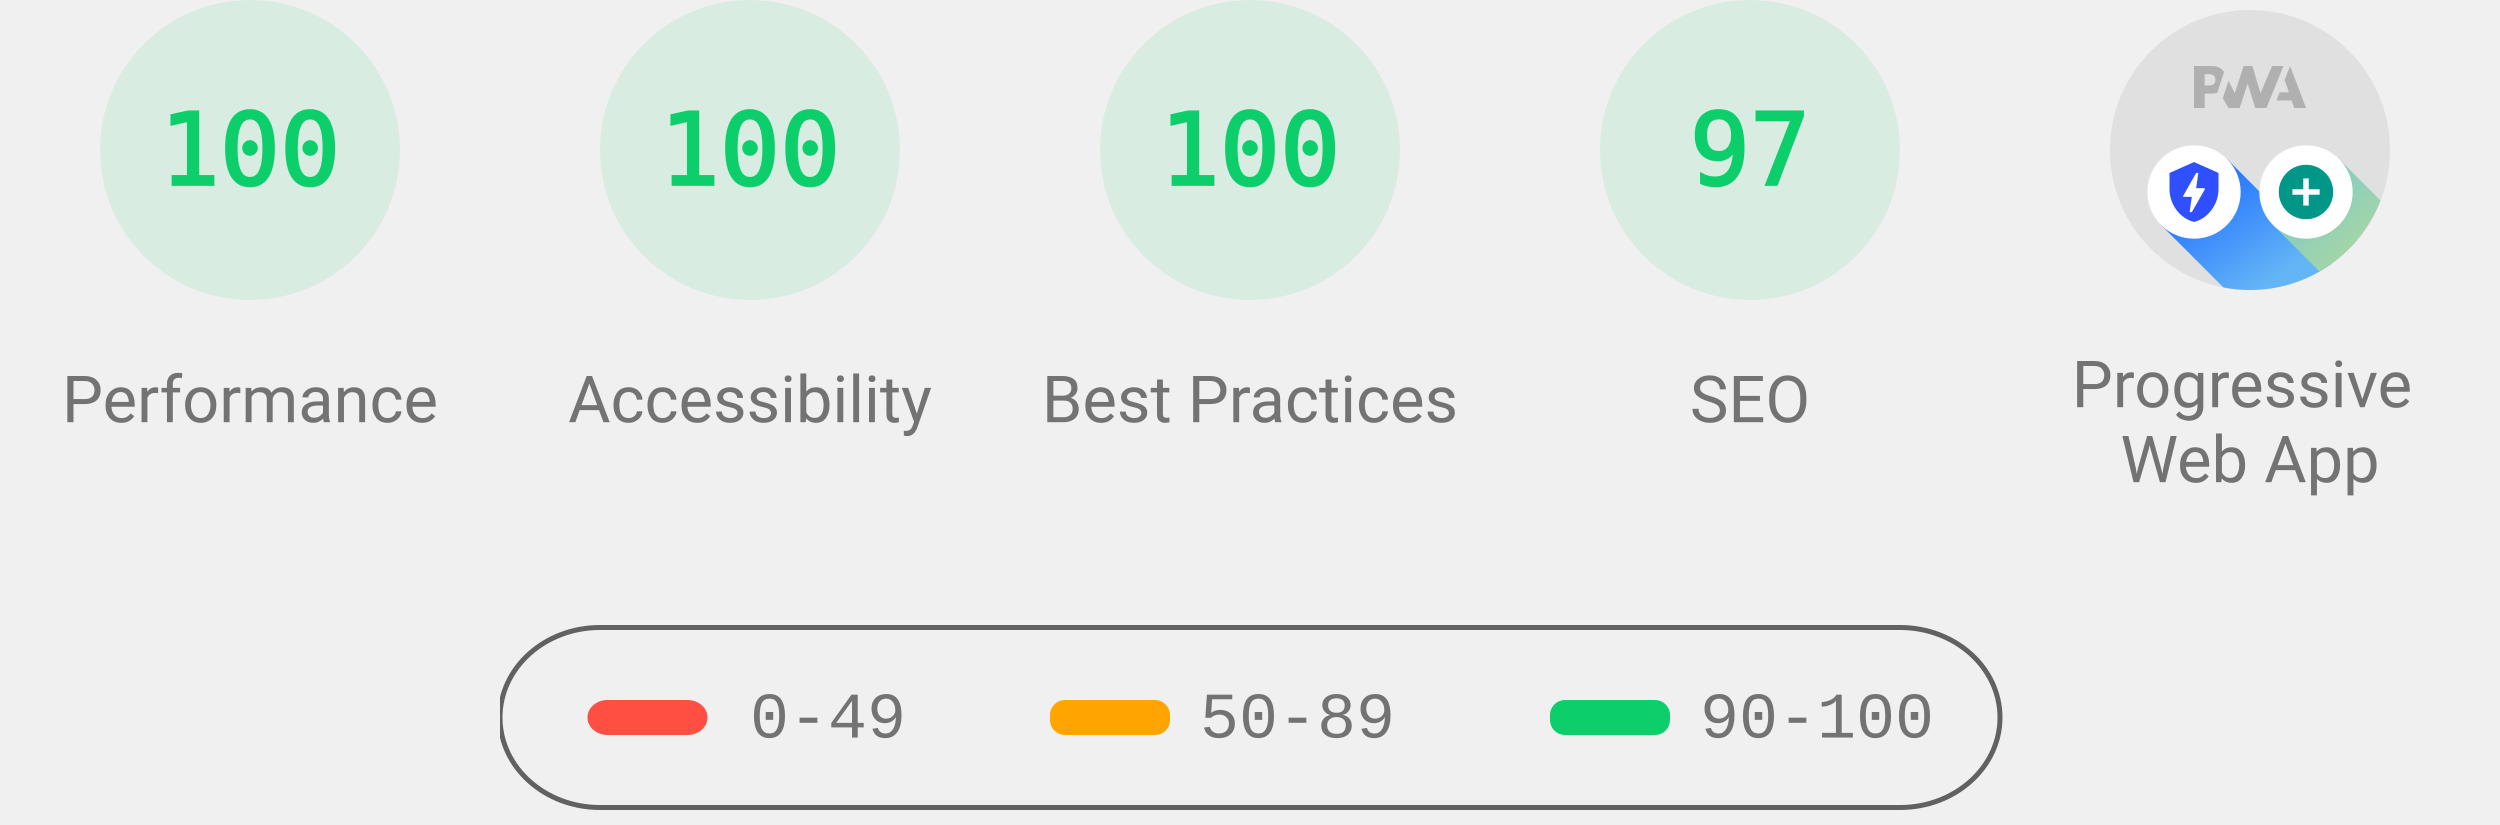
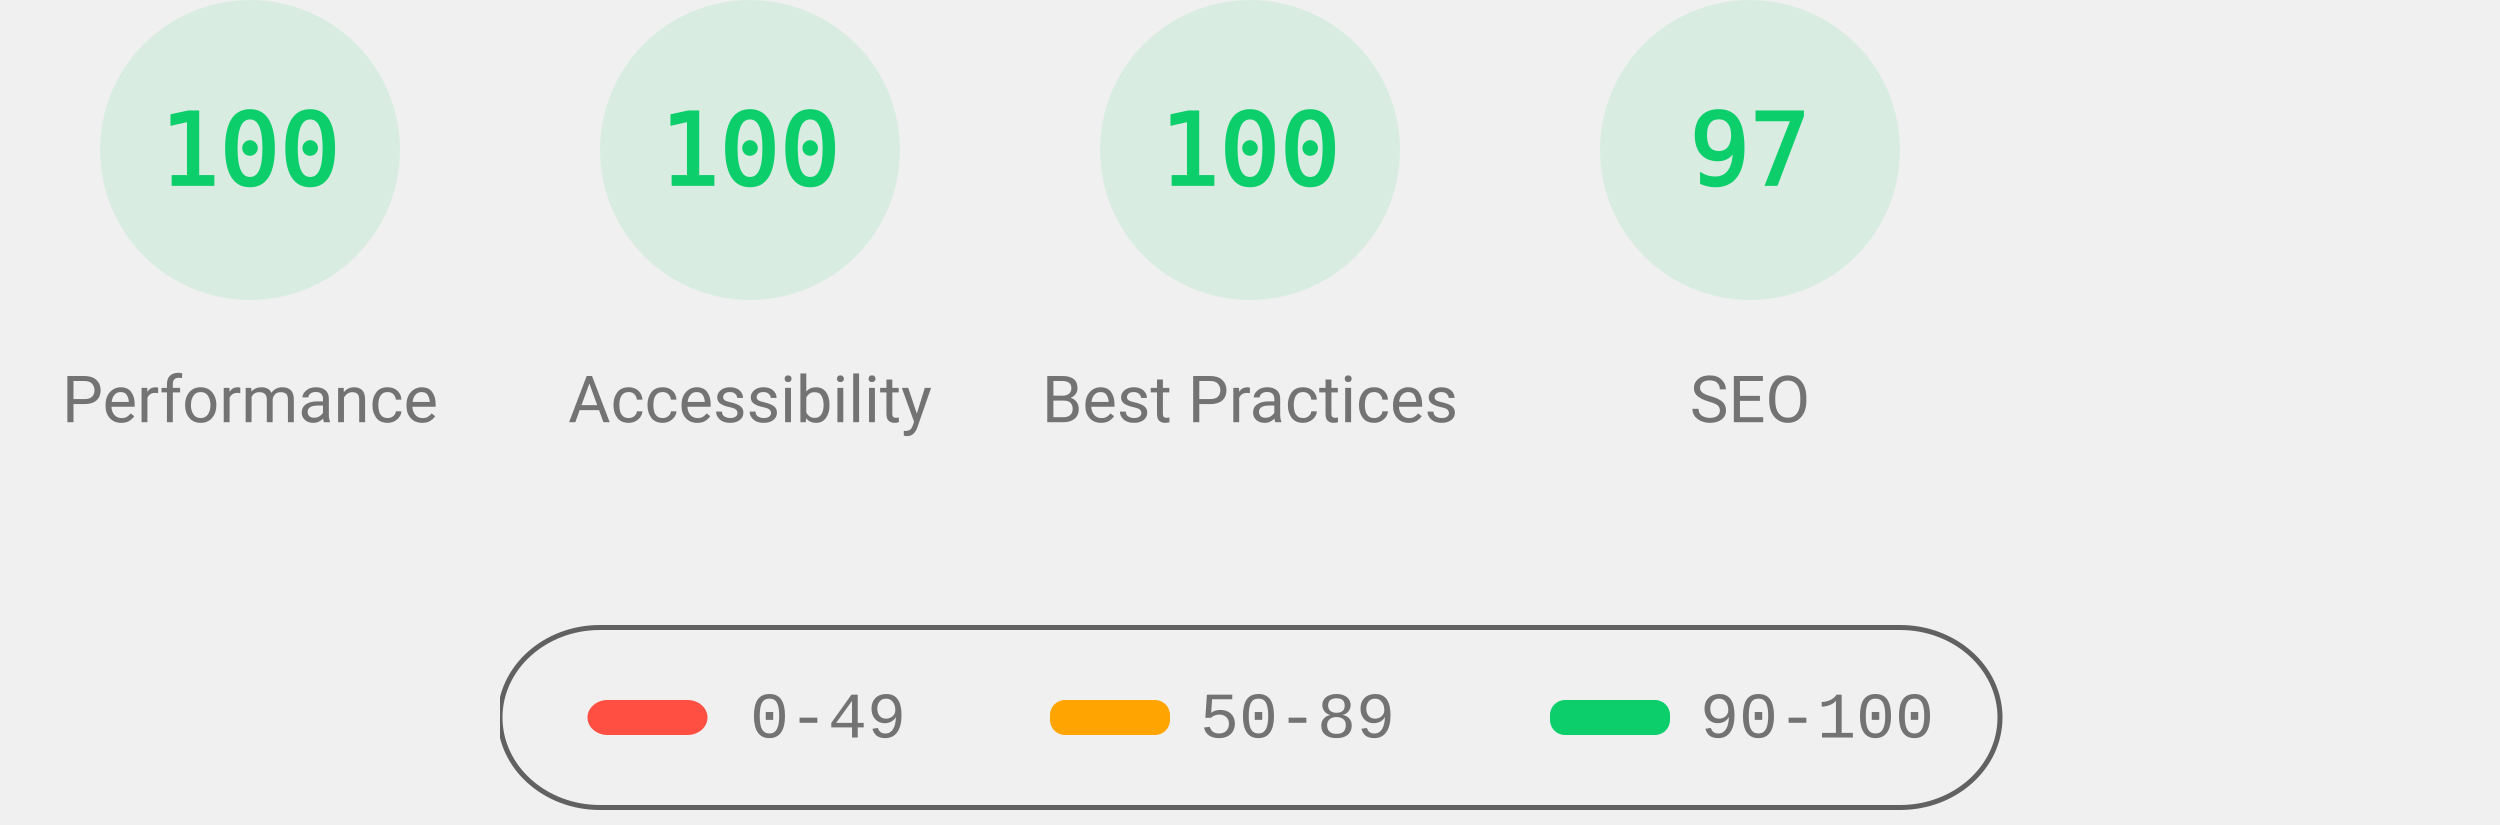
<svg xmlns="http://www.w3.org/2000/svg" fill="none" width="1000" height="330">
  <style>
				.gauge-base {
			   opacity: 0.1
			 }
				.gauge-arc {
				fill: none;
				animation-delay: 250ms;
				stroke-linecap: round;
				transform: rotate(-90deg);
				transform-origin: 100px 60px;
				animation: load-gauge 1s ease forwards
			}
			.guage-text {
				font-size: 40px;
				font-family: monospace;
				text-align: center
			}
			.guage-red {
				color: #ff4e42;
				fill: #ff4e42;
				stroke: #ff4e42
			}
			.guage-orange {
				color: #ffa400;
				fill: #ffa400;
				stroke: #ffa400
			}
			.guage-green {
				color: #0cce6b;
				fill: #0cce6b;
				stroke: #0cce6b
			}
			.guage-undefined {
				color: #5c5c5c;
				fill: #5c5c5c;
				stroke: #5c5c5c
			}
			.guage-title {
				color: #737373;
				fill: #737373;
				stroke: none;
				font-size: 26px;
				line-height: 26px;
				font-family: Roboto, Halvetica, Arial, sans-serif
			}
			@keyframes load-gauge {
				from {
					stroke-dasharray: 0 352.858
				}
			}
			.lh-gauge--pwa__disc {
				fill: #e0e0e0
			}
			.lh-gauge--pwa__logo {
				position: relative;
				fill: #b0b0b0
			}
			.lh-gauge--pwa__invisible {
				display: none
			}
			.lh-gauge--pwa__visible {
				display: inline
			}
			.guage-invisible {
				display: none
			}
		</style>
  <svg class="guage-div guage-perf guage-green" viewBox="0 0 200 200" width="200" height="200" x="0" y="0">
    <circle class="gauge-base" r="56" cx="100" cy="60" stroke-width="8" />
    <circle class="gauge-arc guage-arc-1" r="56" cx="100" cy="60" stroke-width="8" style="stroke-dasharray: 351.858, 351.858;" />
    <text class="guage-text" x="100px" y="60px" alignment-baseline="central" dominant-baseline="central" text-anchor="middle">100</text>
    <text class="guage-title" x="100px" y="160px" alignment-baseline="central" dominant-baseline="central" text-anchor="middle">Performance</text>
  </svg>
  <svg class="guage-div guage-acc guage-green" viewBox="0 0 200 200" width="200" height="200" x="200" y="0">
    <circle class="gauge-base" r="56" cx="100" cy="60" stroke-width="8" />
    <circle class="gauge-arc guage-arc-2" r="56" cx="100" cy="60" stroke-width="8" style="stroke-dasharray: 351.858, 351.858;" />
    <text class="guage-text" x="100px" y="60px" alignment-baseline="central" dominant-baseline="central" text-anchor="middle">100</text>
    <text class="guage-title" x="100px" y="160px" alignment-baseline="central" dominant-baseline="central" text-anchor="middle">Accessibility</text>
  </svg>
  <svg class="guage-div guage-best guage-green" viewBox="0 0 200 200" width="200" height="200" x="400" y="0">
    <circle class="gauge-base" r="56" cx="100" cy="60" stroke-width="8" />
    <circle class="gauge-arc guage-arc-3" r="56" cx="100" cy="60" stroke-width="8" style="stroke-dasharray: 351.858, 351.858;" />
    <text class="guage-text" x="100px" y="60px" alignment-baseline="central" dominant-baseline="central" text-anchor="middle">100</text>
    <text class="guage-title" x="100px" y="160px" alignment-baseline="central" dominant-baseline="central" text-anchor="middle">Best Practices</text>
  </svg>
  <svg class="guage-div guage-seo guage-green" viewBox="0 0 200 200" width="200" height="200" x="600" y="0">
    <circle class="gauge-base" r="56" cx="100" cy="60" stroke-width="8" />
    <circle class="gauge-arc guage-arc-4" r="56" cx="100" cy="60" stroke-width="8" style="stroke-dasharray: 331.858, 331.302;" />
    <text class="guage-text" x="100px" y="60px" alignment-baseline="central" dominant-baseline="central" text-anchor="middle">97</text>
    <text class="guage-title" x="100px" y="160px" alignment-baseline="central" dominant-baseline="central" text-anchor="middle">SEO</text>
  </svg>
-   <svg class="guage-div guage-pwa " viewBox="0 0 200 200" width="200" height="200" x="800" y="0">
-     <svg viewBox="0 0 60 60" width="112" height="112" x="44" y="4">
-       <defs>
-         <linearGradient id="lh-gauge--pwa__check-circle__gradient-0" x1="50%" y1="0%" x2="50%" y2="100%">
-           <stop stop-color="#00C852" offset="0%" />
-           <stop stop-color="#009688" offset="100%" />
-         </linearGradient>
-         <linearGradient id="lh-gauge--pwa__installable__shadow-gradient-0" x1="76.056%" x2="24.111%" y1="82.995%" y2="24.735%">
-           <stop stop-color="#A5D6A7" offset="0%" />
-           <stop stop-color="#80CBC4" offset="100%" />
-         </linearGradient>
-         <linearGradient id="lh-gauge--pwa__fast-reliable__shadow-gradient-0" x1="76.056%" y1="82.995%" x2="25.678%" y2="26.493%">
-           <stop stop-color="#64B5F6" offset="0%" />
-           <stop stop-color="#2979FF" offset="100%" />
-         </linearGradient>
-         <g id="lh-gauge--pwa__fast-reliable-badge-0">
-           <circle fill="#FFFFFF" cx="10" cy="10" r="10" />
-           <path fill="#304FFE" d="M10 3.58l5.25 2.34v3.5c0 3.23-2.24 6.26-5.25 7-3.01-.74-5.25-3.77-5.25-7v-3.5L10 3.58zm-.47 10.74l2.76-4.83.03-.07c.04-.08 0-.24-.22-.24h-1.64l.47-3.26h-.47l-2.7 4.77c-.02.01.05-.1-.04.05-.09.16-.1.31.18.31h1.63l-.47 3.27h.47z" />
-         </g>
-         <g id="lh-gauge--pwa__installable-badge-0">
-           <circle fill="#FFFFFF" cx="10" cy="10" r="10" />
-           <path fill="#009688" d="M10 4.167A5.835 5.835 0 0 0 4.167 10 5.835 5.835 0 0 0 10 15.833 5.835 5.835 0 0 0 15.833 10 5.835 5.835 0 0 0 10 4.167zm2.917 6.416h-2.334v2.334H9.417v-2.334H7.083V9.417h2.334V7.083h1.166v2.334h2.334v1.166z" />
-         </g>
-       </defs>
-       <g stroke="none" fill-rule="nonzero">
-         <circle class="lh-gauge--pwa__disc" cx="30" cy="30" r="30" />
-         <g class="lh-gauge--pwa__logo">
-           <path d="M35.66 19.39l.7-1.75h2L37.4 15 38.6 12l3.4 9h-2.51l-.58-1.61z" />
-           <path d="M33.52 21l3.65-9h-2.42l-2.5 5.82L30.5 12h-1.86l-1.9 5.82-1.35-2.65-1.21 3.72L25.4 21h2.38l1.72-5.2 1.64 5.2z" />
-           <path fill-rule="nonzero" d="M20.3 17.91h1.48c.45 0 .85-.05 1.2-.15l.39-1.18 1.07-3.3a2.64 2.64 0 0 0-.28-.37c-.55-.6-1.36-.91-2.42-.91H18v9h2.3V17.9zm1.96-3.84c.22.22.33.5.33.87 0 .36-.1.65-.29.87-.2.23-.59.35-1.15.35h-.86v-2.41h.87c.52 0 .89.1 1.1.32z" />
-         </g>
-         <rect class="lh-gauge--pwa__component lh-gauge--pwa__na-line lh-gauge--pwa__invisible" fill="#FFFFFF" x="20" y="32" width="20" height="4" rx="2" />
-         <g class="lh-gauge--pwa__component lh-gauge--pwa__fast-reliable-badge lh-gauge--pwa__invisible" transform="translate(20, 29)">
-           <path fill="url(#lh-gauge--pwa__fast-reliable__shadow-gradient-0)" d="M33.63 19.49A30 30 0 0 1 16.2 30.36L3 17.14 17.14 3l16.49 16.49z" />
-           <use href="#lh-gauge--pwa__fast-reliable-badge-0" />
-         </g>
-         <g class="lh-gauge--pwa__component lh-gauge--pwa__installable-badge lh-gauge--pwa__invisible" transform="translate(20, 29)">
-           <path fill="url(#lh-gauge--pwa__installable__shadow-gradient-0)" d="M33.629 19.487c-4.272 5.453-10.391 9.39-17.415 10.869L3 17.142 17.142 3 33.63 19.487z" />
-           <use href="#lh-gauge--pwa__installable-badge-0" />
-         </g>
-         <g class="lh-gauge--pwa__component lh-gauge--pwa__fast-reliable-installable-badges lh-gauge--pwa__visible">
-           <g transform="translate(8, 29)">
-             <path fill="url(#lh-gauge--pwa__fast-reliable__shadow-gradient-0)" d="M16.321 30.463L3 17.143 17.142 3l22.365 22.365A29.864 29.864 0 0 1 22 31c-1.942 0-3.84-.184-5.679-.537z" />
-             <use href="#lh-gauge--pwa__fast-reliable-badge-0" />
-           </g>
-           <g transform="translate(32, 29)">
-             <path fill="url(#lh-gauge--pwa__installable__shadow-gradient-0)" d="M25.982 11.84a30.107 30.107 0 0 1-13.08 15.203L3 17.143 17.142 3l8.84 8.84z" />
-             <use href="#lh-gauge--pwa__installable-badge-0" />
-           </g>
-         </g>
-         <g class="lh-gauge--pwa__component lh-gauge--pwa__check-circle lh-gauge--pwa__invisible" transform="translate(18, 28)">
-           <circle fill="#FFFFFF" cx="12" cy="12" r="12" />
-           <path fill="url(#lh-gauge--pwa__check-circle__gradient-0)" d="M12 2a10 10 0 1 0 0 20 10 10 0 0 0 0-20zm-2 15l-5-5 1.41-1.41L10 14.17l7.59-7.59L19 8l-9 9z" />
-         </g>
-       </g>
-     </svg>
-     <text class="guage-title" y="160px" alignment-baseline="central" dominant-baseline="central" text-anchor="middle">
-       <tspan x="100px" dy="-6px">Progressive</tspan>
-       <tspan x="100px" dy="30px">Web App</tspan>
-     </text>
-   </svg>
  <svg width="604" height="76" x="200" y="250">
    <g>
      <rect fill="none" id="canvas_background" height="80" width="604" y="-1" x="-1" />
      <g display="none" overflow="visible" y="0" x="0" height="100%" width="100%" id="canvasGrid">
        <rect fill="url(#gridpattern)" stroke-width="0" y="0" x="0" height="100%" width="100%" />
      </g>
    </g>
    <g>
      <rect fill-opacity="0" stroke="#616161" stroke-width="2" rx="40" id="svg_2" height="72" width="600" y="1" x="0" fill="#000000" />
      <rect stroke="#000" rx="8" id="svg_3" height="14" width="48" y="30" x="35" stroke-opacity="null" stroke-width="0" fill="#ff4e42" />
      <rect stroke="#000" rx="6" id="svg_4" height="14" width="48" y="30" x="220" stroke-opacity="null" stroke-width="0" fill="#ffa400" />
      <rect stroke="#000" rx="6" id="svg_5" height="14" width="48" y="30" x="420" stroke-opacity="null" stroke-width="0" fill="#0cce6b" />
      <text xml:space="preserve" text-anchor="start" font-family="'Courier New', Courier, monospace" font-size="26" id="svg_6" y="45" x="100" stroke-opacity="null" stroke-width="0" stroke="#000" fill="#737373">0-49</text>
      <text xml:space="preserve" text-anchor="start" font-family="'Courier New', Courier, monospace" font-size="26" id="svg_7" y="45" x="280" stroke-opacity="null" stroke-width="0" stroke="#000" fill="#737373">50-89</text>
      <text xml:space="preserve" text-anchor="start" font-family="'Courier New', Courier, monospace" font-size="26" id="svg_8" y="45" x="480" stroke-opacity="null" stroke-width="0" stroke="#000" fill="#737373">90-100</text>
    </g>
  </svg>
</svg>
